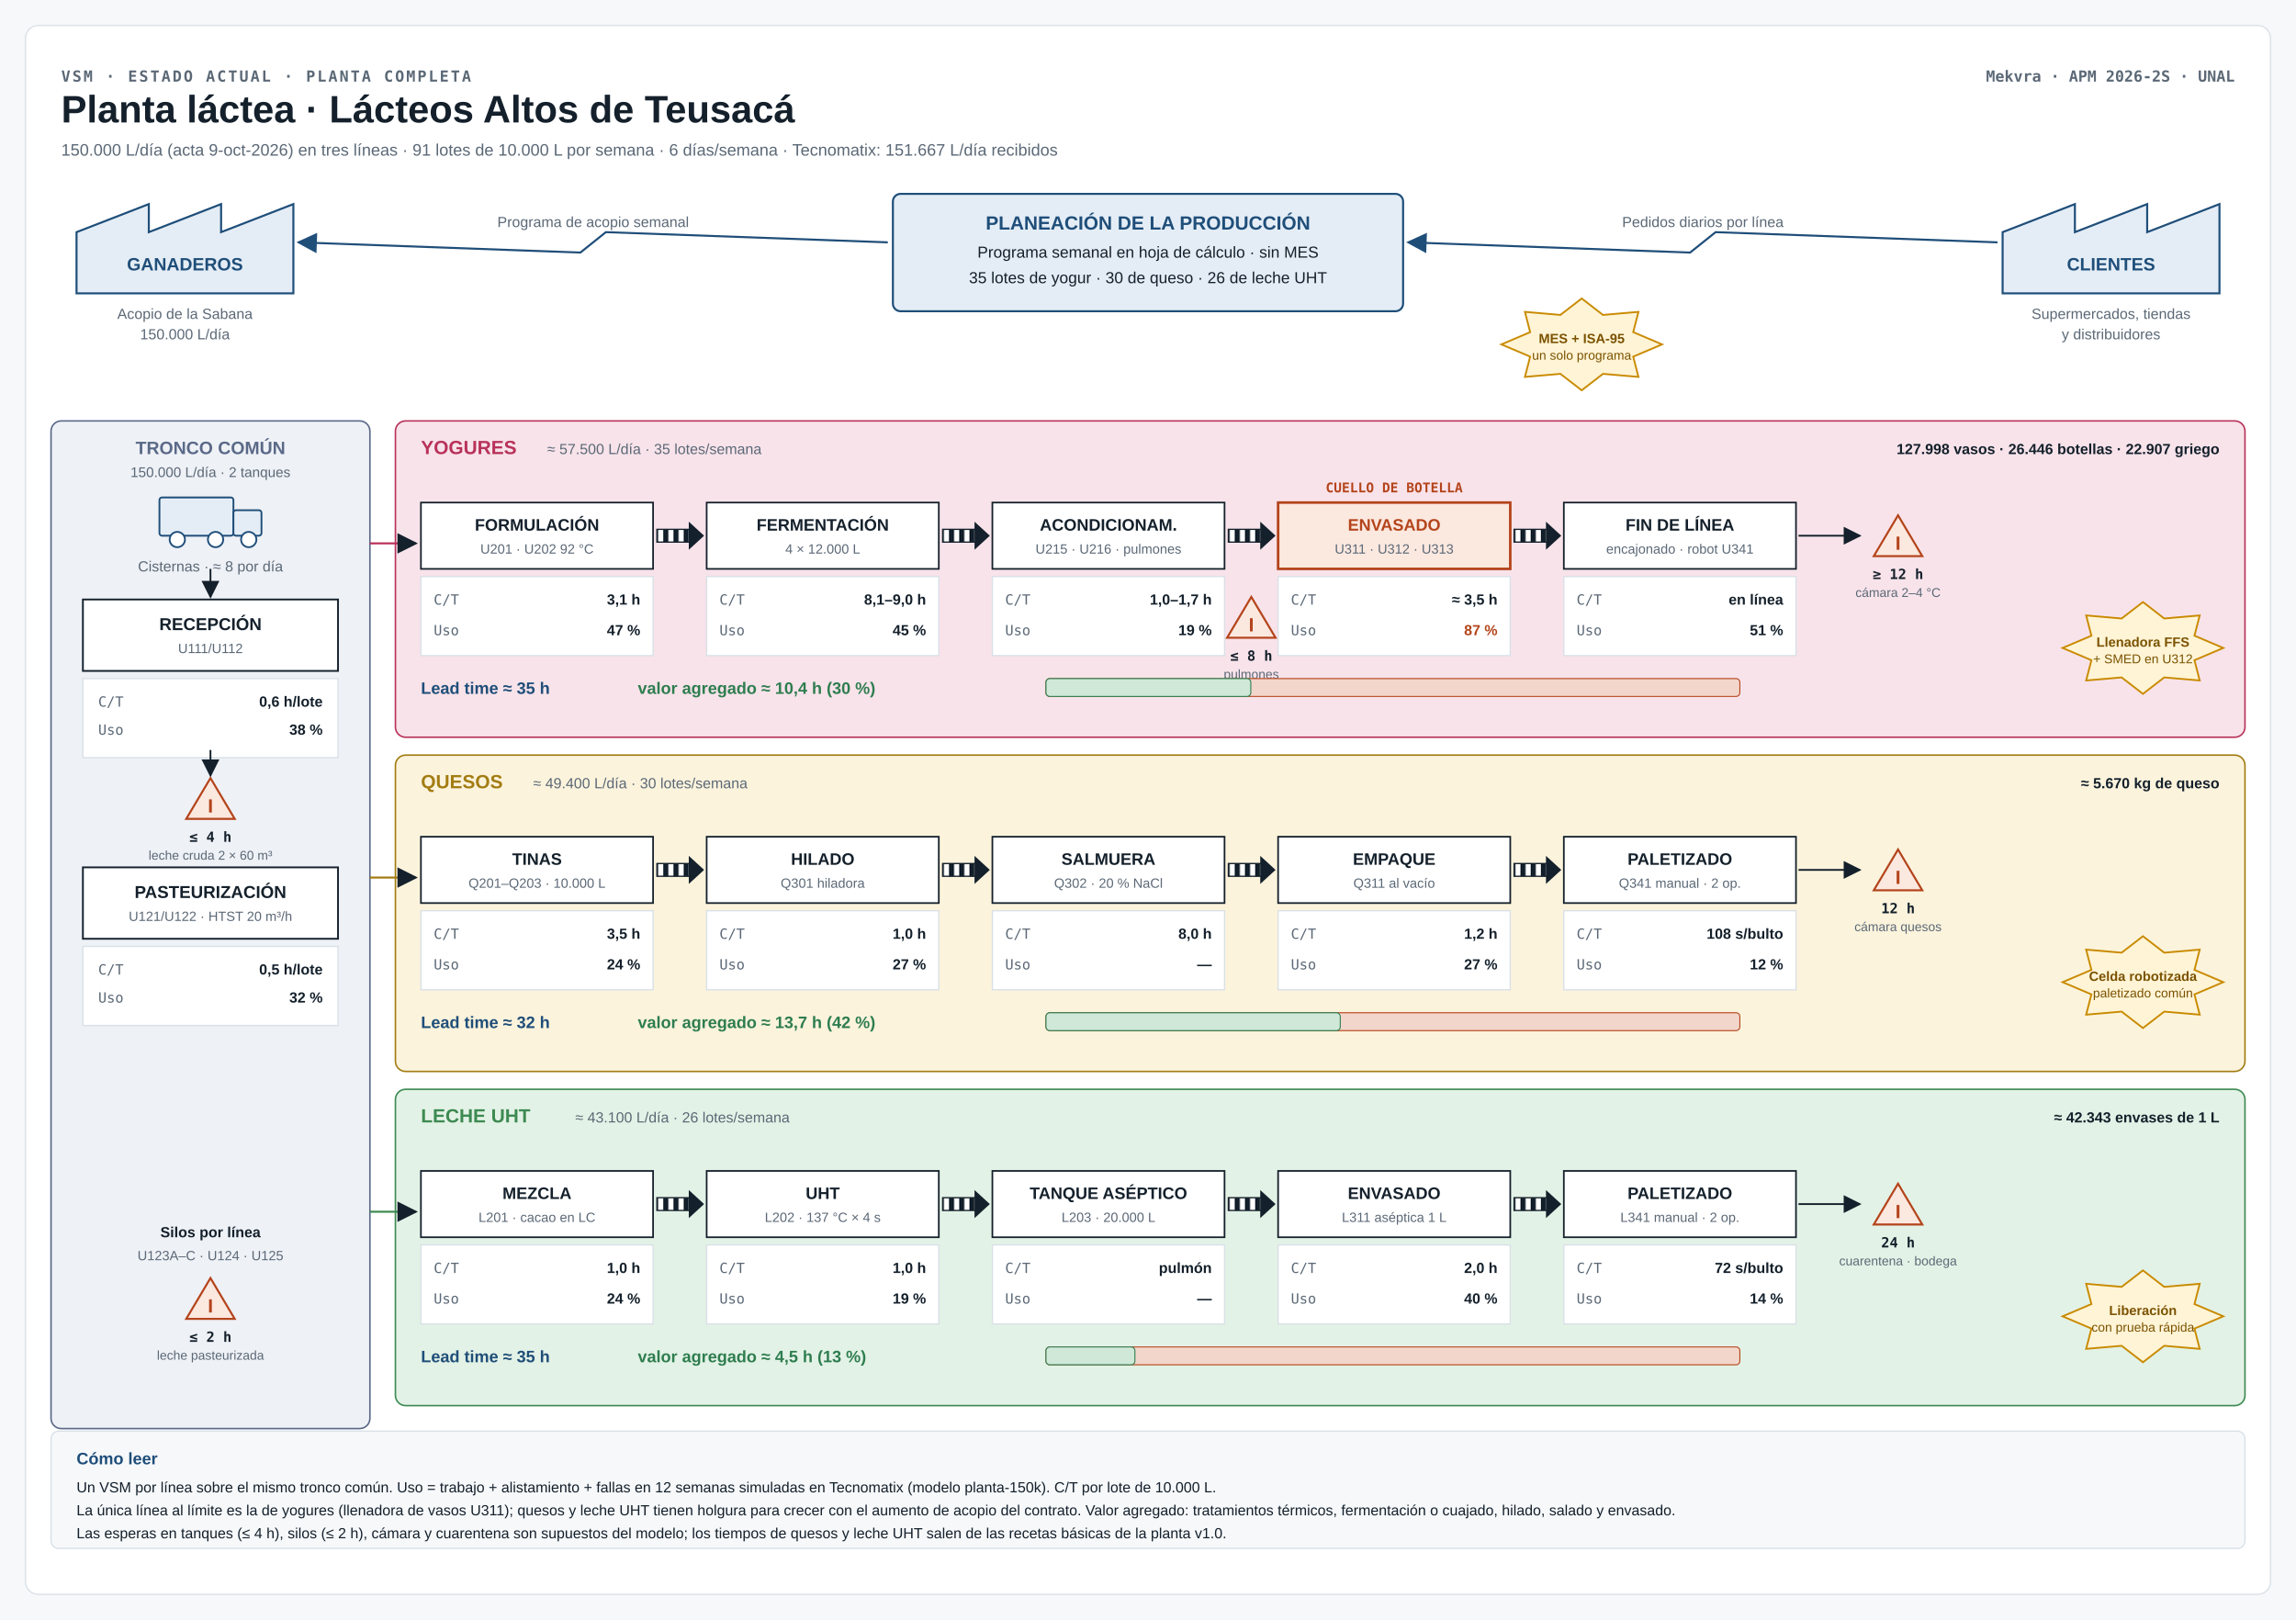
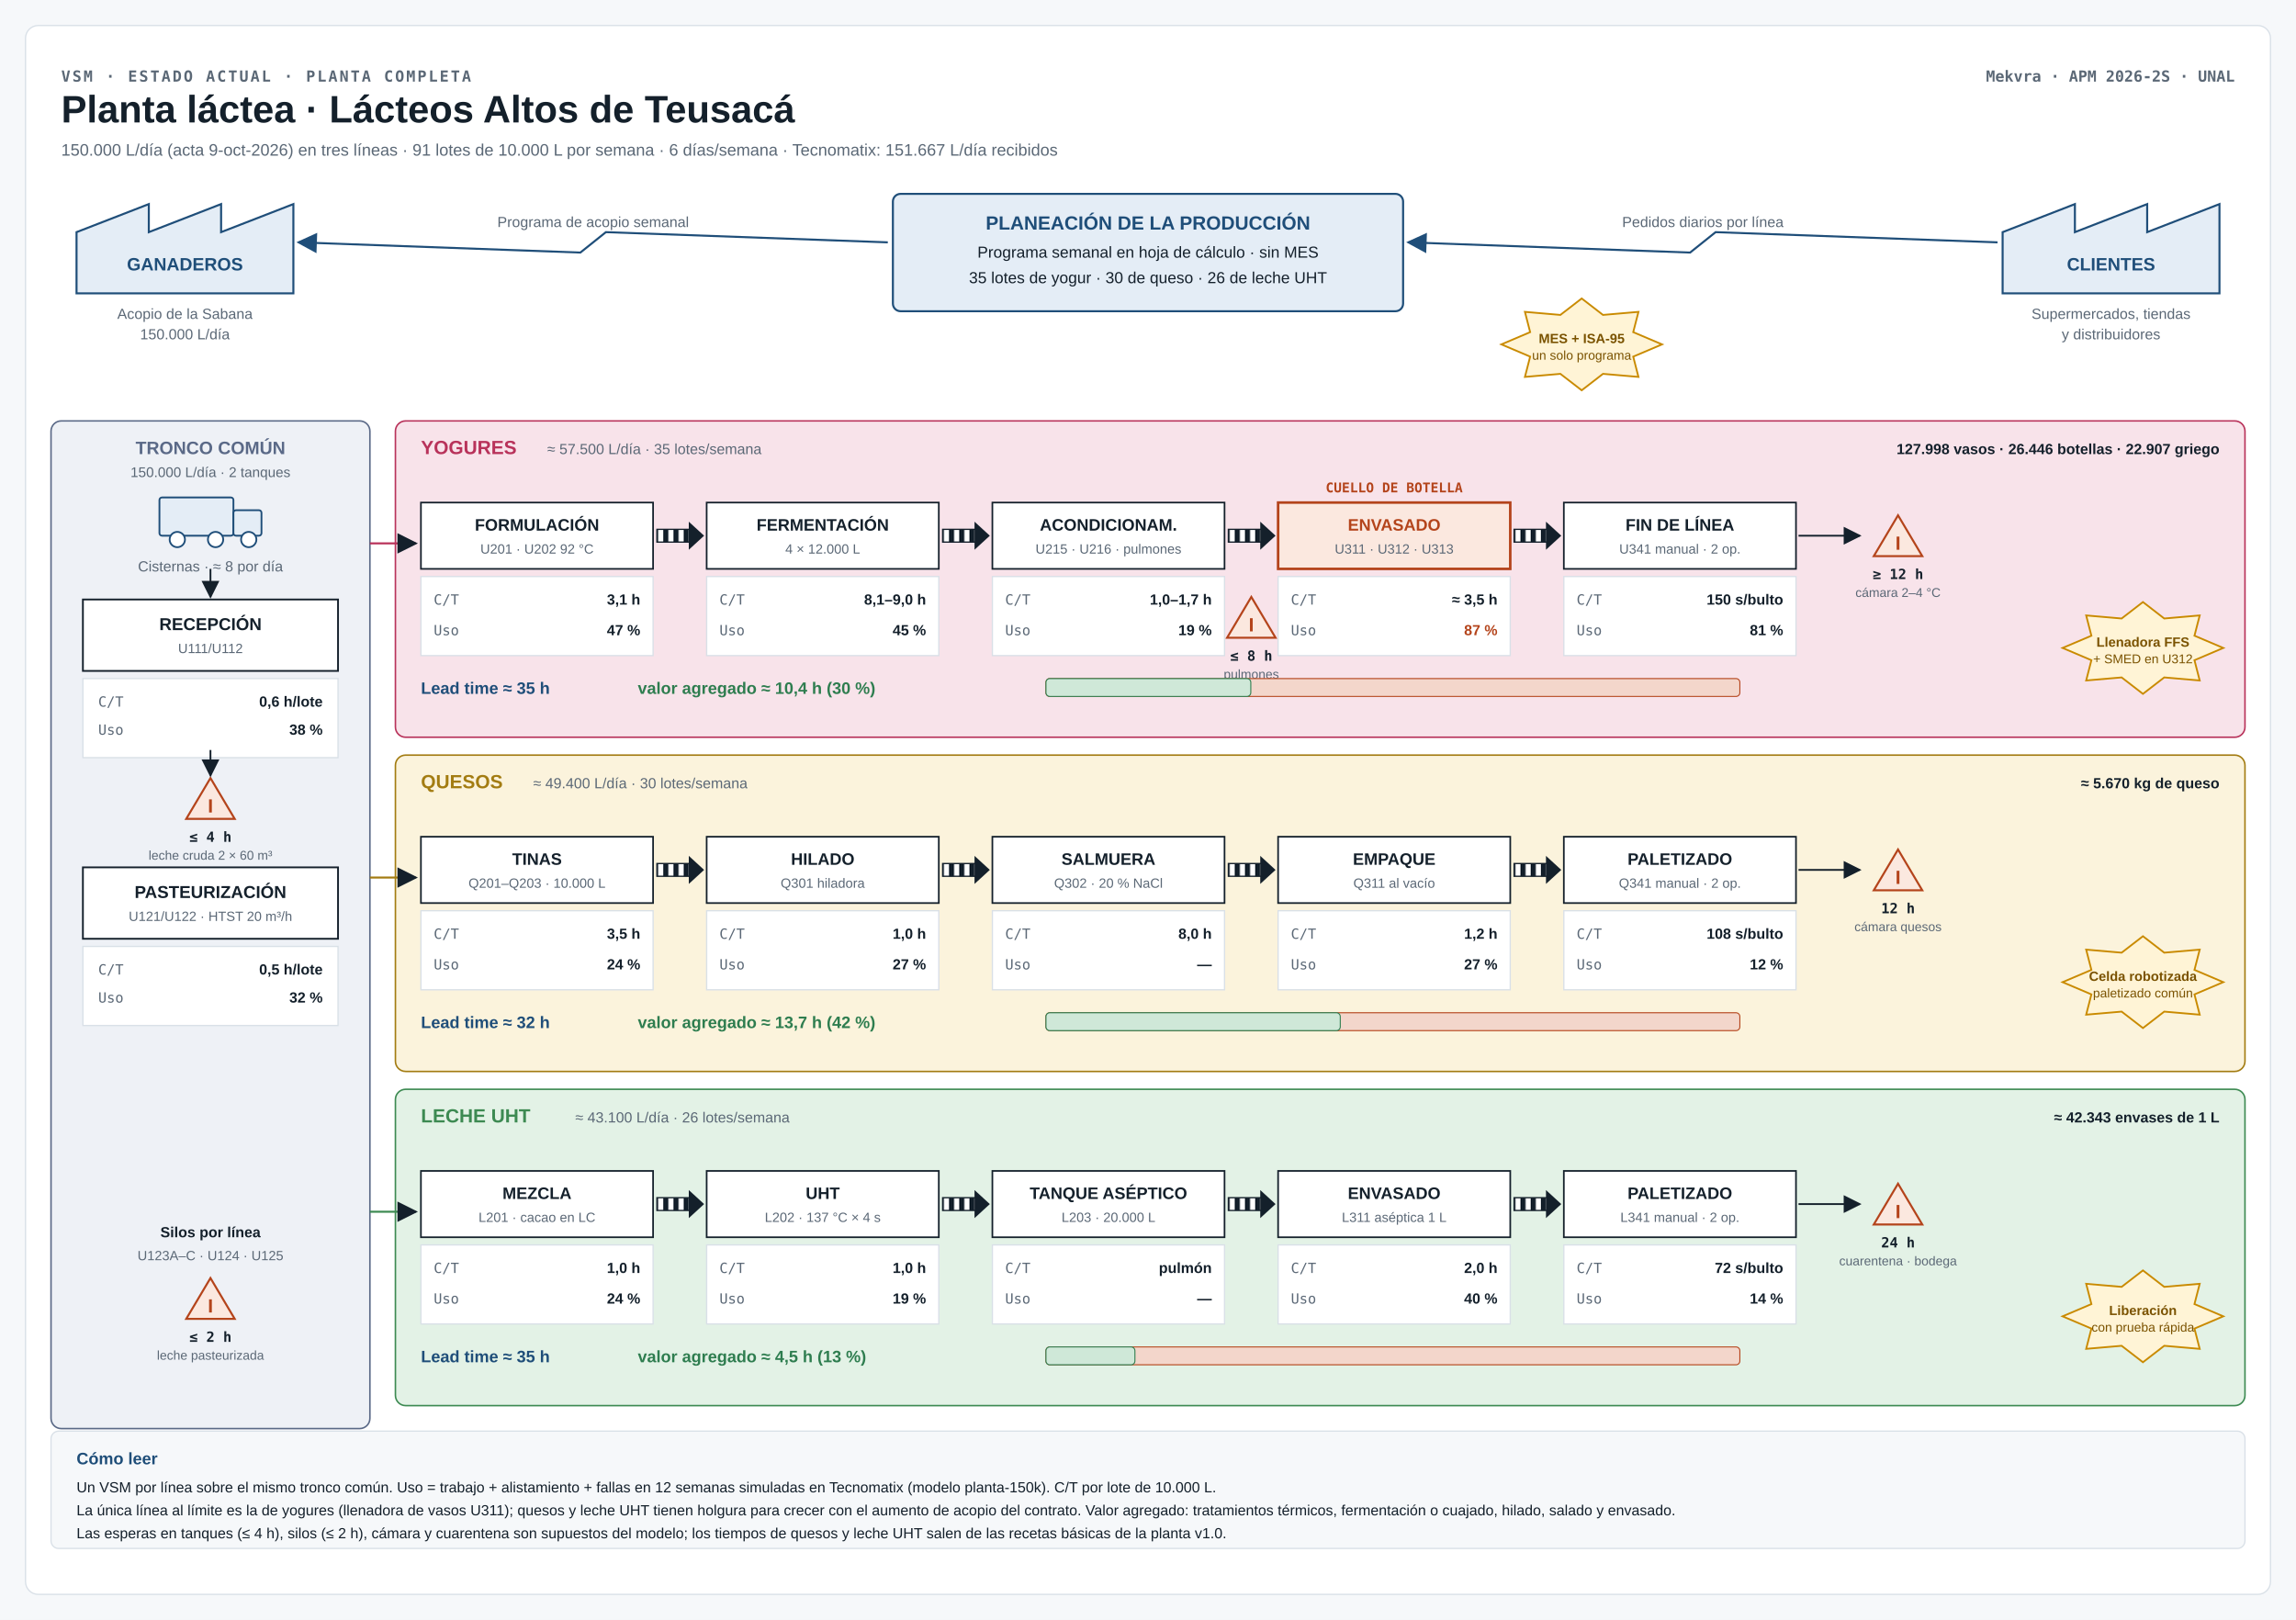
<svg xmlns="http://www.w3.org/2000/svg" viewBox="0 0 1800 1270" width="1800" height="1270">
  <defs>
    <pattern id="rayas" width="8" height="10" patternUnits="userSpaceOnUse">
      <rect width="8" height="10" fill="#ffffff" />
      <rect width="4" height="10" fill="#14202b" />
    </pattern>
    <marker id="punta" markerWidth="10" markerHeight="10" refX="9" refY="5" orient="auto">
      <path d="M0,0 L10,5 L0,10 z" fill="#14202b" />
    </marker>
    <marker id="punta_a" markerWidth="10" markerHeight="10" refX="9" refY="5" orient="auto">
      <path d="M0,0 L10,5 L0,10 z" fill="#1f4e79" />
    </marker>
  </defs>
  <rect width="1800" height="1270" fill="#f6f8fa" />
  <rect x="20" y="20" width="1760" height="1230" rx="10" fill="#ffffff" stroke="#d9e0e7" stroke-width="1" />
  <text x="48" y="64" font-family="'IBM Plex Mono', Consolas, monospace" font-size="12" font-weight="600" fill="#5b6876" text-anchor="start" letter-spacing="1.5">VSM · ESTADO ACTUAL · PLANTA COMPLETA</text>
  <text x="48" y="96" font-family="Archivo, 'Arial Narrow', Arial, sans-serif" font-size="30" font-weight="800" fill="#14202b" text-anchor="start">Planta láctea · Lácteos Altos de Teusacá</text>
  <text x="48" y="122" font-family="'IBM Plex Sans', 'Segoe UI', Arial, sans-serif" font-size="13" font-weight="400" fill="#5b6876" text-anchor="start">150.000 L/día (acta 9-oct-2026) en tres líneas · 91 lotes de 10.000 L por semana · 6 días/semana · Tecnomatix: 151.667 L/día recibidos</text>
  <text x="1752" y="64" font-family="'IBM Plex Mono', Consolas, monospace" font-size="12" font-weight="600" fill="#5b6876" text-anchor="end">Mekvra · APM 2026-2S · UNAL</text>
  <polygon points="60,230 60,182 116.667,160 116.667,182 173.333,160 173.333,182 230,160 230,230" fill="#e4edf6" stroke="#1f4e79" stroke-width="1.6" />
  <text x="145.0" y="212" font-family="Archivo, 'Arial Narrow', Arial, sans-serif" font-size="14" font-weight="700" fill="#1f4e79" text-anchor="middle">GANADEROS</text>
  <text x="145.0" y="250" font-family="'IBM Plex Sans', 'Segoe UI', Arial, sans-serif" font-size="11.5" font-weight="400" fill="#5b6876" text-anchor="middle">Acopio de la Sabana</text>
  <text x="145.0" y="266" font-family="'IBM Plex Sans', 'Segoe UI', Arial, sans-serif" font-size="11.5" font-weight="400" fill="#5b6876" text-anchor="middle">150.000 L/día</text>
  <polygon points="1570,230 1570,182 1626.667,160 1626.667,182 1683.333,160 1683.333,182 1740,160 1740,230" fill="#e4edf6" stroke="#1f4e79" stroke-width="1.6" />
  <text x="1655.0" y="212" font-family="Archivo, 'Arial Narrow', Arial, sans-serif" font-size="14" font-weight="700" fill="#1f4e79" text-anchor="middle">CLIENTES</text>
  <text x="1655.0" y="250" font-family="'IBM Plex Sans', 'Segoe UI', Arial, sans-serif" font-size="11.5" font-weight="400" fill="#5b6876" text-anchor="middle">Supermercados, tiendas</text>
  <text x="1655.0" y="266" font-family="'IBM Plex Sans', 'Segoe UI', Arial, sans-serif" font-size="11.5" font-weight="400" fill="#5b6876" text-anchor="middle">y distribuidores</text>
  <rect x="700" y="152" width="400" height="92" rx="6" fill="#e4edf6" stroke="#1f4e79" stroke-width="1.6" />
  <text x="900" y="180" font-family="Archivo, 'Arial Narrow', Arial, sans-serif" font-size="15" font-weight="800" fill="#1f4e79" text-anchor="middle">PLANEACIÓN DE LA PRODUCCIÓN</text>
  <text x="900" y="202" font-family="'IBM Plex Sans', 'Segoe UI', Arial, sans-serif" font-size="12.5" font-weight="400" fill="#14202b" text-anchor="middle">Programa semanal en hoja de cálculo · sin MES</text>
  <text x="900" y="222" font-family="'IBM Plex Sans', 'Segoe UI', Arial, sans-serif" font-size="12.5" font-weight="400" fill="#14202b" text-anchor="middle">35 lotes de yogur · 30 de queso · 26 de leche UHT</text>
  <polyline points="1566,190 1345.0,182.0 1325.0,198.0 1104,190" fill="none" stroke="#1f4e79" stroke-width="1.6" marker-end="url(#punta_a)" />
  <text x="1335" y="178" font-family="'IBM Plex Sans', 'Segoe UI', Arial, sans-serif" font-size="11.5" font-weight="400" fill="#5b6876" text-anchor="middle">Pedidos diarios por línea</text>
  <polyline points="696,190 475.0,182.0 455.0,198.0 234,190" fill="none" stroke="#1f4e79" stroke-width="1.6" marker-end="url(#punta_a)" />
  <text x="465" y="178" font-family="'IBM Plex Sans', 'Segoe UI', Arial, sans-serif" font-size="11.5" font-weight="400" fill="#5b6876" text-anchor="middle">Programa de acopio semanal</text>
  <polygon points="1240.0,234.0 1256.7,246.9 1284.5,244.5 1280.4,260.4 1303.0,270.0 1280.4,279.6 1284.5,295.5 1256.7,293.1 1240.0,306.0 1223.3,293.1 1195.5,295.5 1199.6,279.6 1177.0,270.0 1199.6,260.4 1195.5,244.5 1223.3,246.9" fill="#fff4d6" stroke="#c98a00" stroke-width="1.4" />
  <text x="1240" y="269" font-family="'IBM Plex Sans', 'Segoe UI', Arial, sans-serif" font-size="10.5" font-weight="700" fill="#7a5200" text-anchor="middle">MES + ISA-95</text>
  <text x="1240" y="282" font-family="'IBM Plex Sans', 'Segoe UI', Arial, sans-serif" font-size="10" font-weight="400" fill="#7a5200" text-anchor="middle">un solo programa</text>
  <rect x="40" y="330" width="250" height="790" rx="8" fill="#eef1f6" stroke="#5a6987" stroke-width="1.2" />
  <text x="165" y="356" font-family="Archivo, 'Arial Narrow', Arial, sans-serif" font-size="14" font-weight="800" fill="#5a6987" text-anchor="middle">TRONCO COMÚN</text>
  <text x="165" y="374" font-family="'IBM Plex Sans', 'Segoe UI', Arial, sans-serif" font-size="11" font-weight="400" fill="#5b6876" text-anchor="middle">150.000 L/día · 2 tanques</text>
  <rect x="125" y="390" width="58" height="30" rx="2" fill="#e4edf6" stroke="#1f4e79" stroke-width="1.4" />
  <rect x="183" y="400" width="22" height="20" rx="2" fill="#e4edf6" stroke="#1f4e79" stroke-width="1.4" />
  <circle cx="139" cy="423" r="6" fill="#ffffff" stroke="#1f4e79" stroke-width="1.4" />
  <circle cx="169" cy="423" r="6" fill="#ffffff" stroke="#1f4e79" stroke-width="1.4" />
  <circle cx="195" cy="423" r="6" fill="#ffffff" stroke="#1f4e79" stroke-width="1.4" />
  <text x="165" y="448" font-family="'IBM Plex Sans', 'Segoe UI', Arial, sans-serif" font-size="11.5" font-weight="400" fill="#5b6876" text-anchor="middle">Cisternas · ≈ 8 por día</text>
  <rect x="65" y="470" width="200" height="56" rx="0" fill="#ffffff" stroke="#14202b" stroke-width="1.4" />
  <text x="165" y="494" font-family="Archivo, 'Arial Narrow', Arial, sans-serif" font-size="13.5" font-weight="800" fill="#14202b" text-anchor="middle">RECEPCIÓN</text>
  <text x="165" y="512" font-family="'IBM Plex Sans', 'Segoe UI', Arial, sans-serif" font-size="10.5" font-weight="400" fill="#5b6876" text-anchor="middle">U111/U112</text>
  <rect x="65" y="532" width="200" height="62" rx="0" fill="#ffffff" stroke="#d9e0e7" stroke-width="1" />
  <text x="77" y="554" font-family="'IBM Plex Mono', Consolas, monospace" font-size="11" font-weight="500" fill="#5b6876" text-anchor="start">C/T</text>
  <text x="253" y="554" font-family="'IBM Plex Sans', 'Segoe UI', Arial, sans-serif" font-size="11.5" font-weight="600" fill="#14202b" text-anchor="end">0,6 h/lote</text>
  <text x="77" y="576" font-family="'IBM Plex Mono', Consolas, monospace" font-size="11" font-weight="500" fill="#5b6876" text-anchor="start">Uso</text>
  <text x="253" y="576" font-family="'IBM Plex Sans', 'Segoe UI', Arial, sans-serif" font-size="11.5" font-weight="600" fill="#14202b" text-anchor="end">38 %</text>
  <polygon points="165,610 146,642 184,642" fill="#fbe8df" stroke="#b4441b" stroke-width="1.6" />
  <text x="165" y="637" font-family="Archivo, 'Arial Narrow', Arial, sans-serif" font-size="15" font-weight="800" fill="#b4441b" text-anchor="middle">I</text>
  <text x="165" y="660" font-family="'IBM Plex Mono', Consolas, monospace" font-size="11" font-weight="600" fill="#14202b" text-anchor="middle">≤ 4 h</text>
  <text x="165" y="674" font-family="'IBM Plex Sans', 'Segoe UI', Arial, sans-serif" font-size="10" font-weight="400" fill="#5b6876" text-anchor="middle">leche cruda 2 × 60 m³</text>
  <line x1="165" y1="588" x2="165" y2="608" stroke="#14202b" stroke-width="1.4" marker-end="url(#punta)" />
  <rect x="65" y="680" width="200" height="56" rx="0" fill="#ffffff" stroke="#14202b" stroke-width="1.4" />
  <text x="165" y="704" font-family="Archivo, 'Arial Narrow', Arial, sans-serif" font-size="13.5" font-weight="800" fill="#14202b" text-anchor="middle">PASTEURIZACIÓN</text>
  <text x="165" y="722" font-family="'IBM Plex Sans', 'Segoe UI', Arial, sans-serif" font-size="10.5" font-weight="400" fill="#5b6876" text-anchor="middle">U121/U122 · HTST 20 m³/h</text>
  <rect x="65" y="742" width="200" height="62" rx="0" fill="#ffffff" stroke="#d9e0e7" stroke-width="1" />
  <text x="77" y="764" font-family="'IBM Plex Mono', Consolas, monospace" font-size="11" font-weight="500" fill="#5b6876" text-anchor="start">C/T</text>
  <text x="253" y="764" font-family="'IBM Plex Sans', 'Segoe UI', Arial, sans-serif" font-size="11.5" font-weight="600" fill="#14202b" text-anchor="end">0,5 h/lote</text>
  <text x="77" y="786" font-family="'IBM Plex Mono', Consolas, monospace" font-size="11" font-weight="500" fill="#5b6876" text-anchor="start">Uso</text>
  <text x="253" y="786" font-family="'IBM Plex Sans', 'Segoe UI', Arial, sans-serif" font-size="11.5" font-weight="600" fill="#14202b" text-anchor="end">32 %</text>
  <line x1="165" y1="446" x2="165" y2="468" stroke="#14202b" stroke-width="1.4" marker-end="url(#punta)" />
  <text x="165" y="970" font-family="'IBM Plex Sans', 'Segoe UI', Arial, sans-serif" font-size="11.5" font-weight="700" fill="#14202b" text-anchor="middle">Silos por línea</text>
  <text x="165" y="988" font-family="'IBM Plex Sans', 'Segoe UI', Arial, sans-serif" font-size="10.5" font-weight="400" fill="#5b6876" text-anchor="middle">U123A–C · U124 · U125</text>
  <polygon points="165,1002 146,1034 184,1034" fill="#fbe8df" stroke="#b4441b" stroke-width="1.6" />
  <text x="165" y="1029" font-family="Archivo, 'Arial Narrow', Arial, sans-serif" font-size="15" font-weight="800" fill="#b4441b" text-anchor="middle">I</text>
  <text x="165" y="1052" font-family="'IBM Plex Mono', Consolas, monospace" font-size="11" font-weight="600" fill="#14202b" text-anchor="middle">≤ 2 h</text>
  <text x="165" y="1066" font-family="'IBM Plex Sans', 'Segoe UI', Arial, sans-serif" font-size="10" font-weight="400" fill="#5b6876" text-anchor="middle">leche pasteurizada</text>
  <rect x="310" y="330" width="1450" height="248" rx="8" fill="#f8e3ea" stroke="#b8325a" stroke-width="1.2" />
  <text x="330" y="356" font-family="Archivo, 'Arial Narrow', Arial, sans-serif" font-size="15" font-weight="800" fill="#b8325a" text-anchor="start">YOGURES</text>
  <text x="429" y="356" font-family="'IBM Plex Sans', 'Segoe UI', Arial, sans-serif" font-size="11.5" font-weight="400" fill="#5b6876" text-anchor="start">≈ 57.500 L/día · 35 lotes/semana</text>
  <text x="1740" y="356" font-family="'IBM Plex Sans', 'Segoe UI', Arial, sans-serif" font-size="11.5" font-weight="600" fill="#14202b" text-anchor="end">127.998 vasos · 26.446 botellas · 22.907 griego</text>
  <line x1="290" y1="426" x2="326" y2="426" stroke="#b8325a" stroke-width="1.6" marker-end="url(#punta)" />
  <rect x="330" y="394" width="182" height="52" rx="0" fill="#ffffff" stroke="#14202b" stroke-width="1.3" />
  <text x="421.0" y="416" font-family="Archivo, 'Arial Narrow', Arial, sans-serif" font-size="13" font-weight="800" fill="#14202b" text-anchor="middle">FORMULACIÓN</text>
  <text x="421.0" y="434" font-family="'IBM Plex Sans', 'Segoe UI', Arial, sans-serif" font-size="10.5" font-weight="400" fill="#5b6876" text-anchor="middle">U201 · U202 92 °C</text>
  <rect x="330" y="452" width="182" height="62" rx="0" fill="#ffffff" stroke="#d9e0e7" stroke-width="1" />
  <text x="340" y="474" font-family="'IBM Plex Mono', Consolas, monospace" font-size="11" font-weight="500" fill="#5b6876" text-anchor="start">C/T</text>
  <text x="502" y="474" font-family="'IBM Plex Sans', 'Segoe UI', Arial, sans-serif" font-size="11.5" font-weight="600" fill="#14202b" text-anchor="end">3,1 h</text>
  <text x="340" y="498" font-family="'IBM Plex Mono', Consolas, monospace" font-size="11" font-weight="500" fill="#5b6876" text-anchor="start">Uso</text>
  <text x="502" y="498" font-family="'IBM Plex Sans', 'Segoe UI', Arial, sans-serif" font-size="11.5" font-weight="600" fill="#14202b" text-anchor="end">47 %</text>
  <rect x="515" y="415" width="27" height="10" fill="url(#rayas)" stroke="#14202b" stroke-width="1" />
  <polygon points="540,409 552,420 540,431" fill="#14202b" />
  <rect x="554" y="394" width="182" height="52" rx="0" fill="#ffffff" stroke="#14202b" stroke-width="1.3" />
  <text x="645.0" y="416" font-family="Archivo, 'Arial Narrow', Arial, sans-serif" font-size="13" font-weight="800" fill="#14202b" text-anchor="middle">FERMENTACIÓN</text>
  <text x="645.0" y="434" font-family="'IBM Plex Sans', 'Segoe UI', Arial, sans-serif" font-size="10.5" font-weight="400" fill="#5b6876" text-anchor="middle">4 × 12.000 L</text>
  <rect x="554" y="452" width="182" height="62" rx="0" fill="#ffffff" stroke="#d9e0e7" stroke-width="1" />
  <text x="564" y="474" font-family="'IBM Plex Mono', Consolas, monospace" font-size="11" font-weight="500" fill="#5b6876" text-anchor="start">C/T</text>
  <text x="726" y="474" font-family="'IBM Plex Sans', 'Segoe UI', Arial, sans-serif" font-size="11.5" font-weight="600" fill="#14202b" text-anchor="end">8,1–9,0 h</text>
  <text x="564" y="498" font-family="'IBM Plex Mono', Consolas, monospace" font-size="11" font-weight="500" fill="#5b6876" text-anchor="start">Uso</text>
  <text x="726" y="498" font-family="'IBM Plex Sans', 'Segoe UI', Arial, sans-serif" font-size="11.5" font-weight="600" fill="#14202b" text-anchor="end">45 %</text>
  <rect x="739" y="415" width="27" height="10" fill="url(#rayas)" stroke="#14202b" stroke-width="1" />
  <polygon points="764,409 776,420 764,431" fill="#14202b" />
  <rect x="778" y="394" width="182" height="52" rx="0" fill="#ffffff" stroke="#14202b" stroke-width="1.3" />
  <text x="869.0" y="416" font-family="Archivo, 'Arial Narrow', Arial, sans-serif" font-size="13" font-weight="800" fill="#14202b" text-anchor="middle">ACONDICIONAM.</text>
  <text x="869.0" y="434" font-family="'IBM Plex Sans', 'Segoe UI', Arial, sans-serif" font-size="10.5" font-weight="400" fill="#5b6876" text-anchor="middle">U215 · U216 · pulmones</text>
  <rect x="778" y="452" width="182" height="62" rx="0" fill="#ffffff" stroke="#d9e0e7" stroke-width="1" />
  <text x="788" y="474" font-family="'IBM Plex Mono', Consolas, monospace" font-size="11" font-weight="500" fill="#5b6876" text-anchor="start">C/T</text>
  <text x="950" y="474" font-family="'IBM Plex Sans', 'Segoe UI', Arial, sans-serif" font-size="11.5" font-weight="600" fill="#14202b" text-anchor="end">1,0–1,7 h</text>
  <text x="788" y="498" font-family="'IBM Plex Mono', Consolas, monospace" font-size="11" font-weight="500" fill="#5b6876" text-anchor="start">Uso</text>
  <text x="950" y="498" font-family="'IBM Plex Sans', 'Segoe UI', Arial, sans-serif" font-size="11.5" font-weight="600" fill="#14202b" text-anchor="end">19 %</text>
  <polygon points="981.0,468 962.0,500 1000.0,500" fill="#fbe8df" stroke="#b4441b" stroke-width="1.6" />
  <text x="981.0" y="495" font-family="Archivo, 'Arial Narrow', Arial, sans-serif" font-size="15" font-weight="800" fill="#b4441b" text-anchor="middle">I</text>
  <text x="981.0" y="518" font-family="'IBM Plex Mono', Consolas, monospace" font-size="11" font-weight="600" fill="#14202b" text-anchor="middle">≤ 8 h</text>
  <text x="981.0" y="532" font-family="'IBM Plex Sans', 'Segoe UI', Arial, sans-serif" font-size="10" font-weight="400" fill="#5b6876" text-anchor="middle">pulmones</text>
  <rect x="963" y="415" width="27" height="10" fill="url(#rayas)" stroke="#14202b" stroke-width="1" />
  <polygon points="988,409 1000,420 988,431" fill="#14202b" />
  <rect x="1002" y="394" width="182" height="52" rx="0" fill="#fbe8df" stroke="#b4441b" stroke-width="2" />
  <text x="1093.0" y="416" font-family="Archivo, 'Arial Narrow', Arial, sans-serif" font-size="13" font-weight="800" fill="#b4441b" text-anchor="middle">ENVASADO</text>
  <text x="1093.0" y="434" font-family="'IBM Plex Sans', 'Segoe UI', Arial, sans-serif" font-size="10.5" font-weight="400" fill="#5b6876" text-anchor="middle">U311 · U312 · U313</text>
  <rect x="1002" y="452" width="182" height="62" rx="0" fill="#ffffff" stroke="#d9e0e7" stroke-width="1" />
  <text x="1012" y="474" font-family="'IBM Plex Mono', Consolas, monospace" font-size="11" font-weight="500" fill="#5b6876" text-anchor="start">C/T</text>
  <text x="1174" y="474" font-family="'IBM Plex Sans', 'Segoe UI', Arial, sans-serif" font-size="11.5" font-weight="600" fill="#14202b" text-anchor="end">≈ 3,5 h</text>
  <text x="1012" y="498" font-family="'IBM Plex Mono', Consolas, monospace" font-size="11" font-weight="500" fill="#5b6876" text-anchor="start">Uso</text>
  <text x="1174" y="498" font-family="'IBM Plex Sans', 'Segoe UI', Arial, sans-serif" font-size="11.5" font-weight="600" fill="#b4441b" text-anchor="end">87 %</text>
  <text x="1093.0" y="386" font-family="'IBM Plex Mono', Consolas, monospace" font-size="10.5" font-weight="700" fill="#b4441b" text-anchor="middle">CUELLO DE BOTELLA</text>
  <rect x="1187" y="415" width="27" height="10" fill="url(#rayas)" stroke="#14202b" stroke-width="1" />
  <polygon points="1212,409 1224,420 1212,431" fill="#14202b" />
  <rect x="1226" y="394" width="182" height="52" rx="0" fill="#ffffff" stroke="#14202b" stroke-width="1.3" />
  <text x="1317.0" y="416" font-family="Archivo, 'Arial Narrow', Arial, sans-serif" font-size="13" font-weight="800" fill="#14202b" text-anchor="middle">FIN DE LÍNEA</text>
-   <text x="1317.0" y="434" font-family="'IBM Plex Sans', 'Segoe UI', Arial, sans-serif" font-size="10.5" font-weight="400" fill="#5b6876" text-anchor="middle">encajonado · robot U341</text>
+   <text x="1317.0" y="434" font-family="'IBM Plex Sans', 'Segoe UI', Arial, sans-serif" font-size="10.5" font-weight="400" fill="#5b6876" text-anchor="middle">U341 manual · 2 op.</text>
  <rect x="1226" y="452" width="182" height="62" rx="0" fill="#ffffff" stroke="#d9e0e7" stroke-width="1" />
  <text x="1236" y="474" font-family="'IBM Plex Mono', Consolas, monospace" font-size="11" font-weight="500" fill="#5b6876" text-anchor="start">C/T</text>
-   <text x="1398" y="474" font-family="'IBM Plex Sans', 'Segoe UI', Arial, sans-serif" font-size="11.5" font-weight="600" fill="#14202b" text-anchor="end">en línea</text>
+   <text x="1398" y="474" font-family="'IBM Plex Sans', 'Segoe UI', Arial, sans-serif" font-size="11.5" font-weight="600" fill="#14202b" text-anchor="end">150 s/bulto</text>
  <text x="1236" y="498" font-family="'IBM Plex Mono', Consolas, monospace" font-size="11" font-weight="500" fill="#5b6876" text-anchor="start">Uso</text>
-   <text x="1398" y="498" font-family="'IBM Plex Sans', 'Segoe UI', Arial, sans-serif" font-size="11.5" font-weight="600" fill="#14202b" text-anchor="end">51 %</text>
+   <text x="1398" y="498" font-family="'IBM Plex Sans', 'Segoe UI', Arial, sans-serif" font-size="11.5" font-weight="600" fill="#14202b" text-anchor="end">81 %</text>
  <line x1="1410" y1="420" x2="1458" y2="420" stroke="#14202b" stroke-width="1.4" marker-end="url(#punta)" />
  <polygon points="1488,404 1469,436 1507,436" fill="#fbe8df" stroke="#b4441b" stroke-width="1.6" />
  <text x="1488" y="431" font-family="Archivo, 'Arial Narrow', Arial, sans-serif" font-size="15" font-weight="800" fill="#b4441b" text-anchor="middle">I</text>
  <text x="1488" y="454" font-family="'IBM Plex Mono', Consolas, monospace" font-size="11" font-weight="600" fill="#14202b" text-anchor="middle">≥ 12 h</text>
  <text x="1488" y="468" font-family="'IBM Plex Sans', 'Segoe UI', Arial, sans-serif" font-size="10" font-weight="400" fill="#5b6876" text-anchor="middle">cámara 2–4 °C</text>
  <text x="330" y="544" font-family="Archivo, 'Arial Narrow', Arial, sans-serif" font-size="13" font-weight="800" fill="#1f4e79" text-anchor="start">Lead time ≈ 35 h</text>
  <text x="500" y="544" font-family="Archivo, 'Arial Narrow', Arial, sans-serif" font-size="13" font-weight="700" fill="#2e7d4f" text-anchor="start">valor agregado ≈ 10,4 h (30 %)</text>
  <rect x="820" y="532" width="544.0" height="14" rx="3" fill="#f3d6cb" stroke="#b4441b" stroke-width="0.8" />
  <rect x="820" y="532" width="160.588" height="14" rx="3" fill="#cfe8d8" stroke="#2e7d4f" stroke-width="0.8" />
  <rect x="310" y="592" width="1450" height="248" rx="8" fill="#fbf3dc" stroke="#a37c12" stroke-width="1.2" />
  <text x="330" y="618" font-family="Archivo, 'Arial Narrow', Arial, sans-serif" font-size="15" font-weight="800" fill="#a37c12" text-anchor="start">QUESOS</text>
  <text x="418" y="618" font-family="'IBM Plex Sans', 'Segoe UI', Arial, sans-serif" font-size="11.5" font-weight="400" fill="#5b6876" text-anchor="start">≈ 49.400 L/día · 30 lotes/semana</text>
  <text x="1740" y="618" font-family="'IBM Plex Sans', 'Segoe UI', Arial, sans-serif" font-size="11.5" font-weight="600" fill="#14202b" text-anchor="end">≈ 5.670 kg de queso</text>
  <line x1="290" y1="688" x2="326" y2="688" stroke="#a37c12" stroke-width="1.6" marker-end="url(#punta)" />
  <rect x="330" y="656" width="182" height="52" rx="0" fill="#ffffff" stroke="#14202b" stroke-width="1.3" />
  <text x="421.0" y="678" font-family="Archivo, 'Arial Narrow', Arial, sans-serif" font-size="13" font-weight="800" fill="#14202b" text-anchor="middle">TINAS</text>
  <text x="421.0" y="696" font-family="'IBM Plex Sans', 'Segoe UI', Arial, sans-serif" font-size="10.5" font-weight="400" fill="#5b6876" text-anchor="middle">Q201–Q203 · 10.000 L</text>
  <rect x="330" y="714" width="182" height="62" rx="0" fill="#ffffff" stroke="#d9e0e7" stroke-width="1" />
  <text x="340" y="736" font-family="'IBM Plex Mono', Consolas, monospace" font-size="11" font-weight="500" fill="#5b6876" text-anchor="start">C/T</text>
  <text x="502" y="736" font-family="'IBM Plex Sans', 'Segoe UI', Arial, sans-serif" font-size="11.5" font-weight="600" fill="#14202b" text-anchor="end">3,5 h</text>
  <text x="340" y="760" font-family="'IBM Plex Mono', Consolas, monospace" font-size="11" font-weight="500" fill="#5b6876" text-anchor="start">Uso</text>
  <text x="502" y="760" font-family="'IBM Plex Sans', 'Segoe UI', Arial, sans-serif" font-size="11.5" font-weight="600" fill="#14202b" text-anchor="end">24 %</text>
  <rect x="515" y="677" width="27" height="10" fill="url(#rayas)" stroke="#14202b" stroke-width="1" />
  <polygon points="540,671 552,682 540,693" fill="#14202b" />
  <rect x="554" y="656" width="182" height="52" rx="0" fill="#ffffff" stroke="#14202b" stroke-width="1.3" />
  <text x="645.0" y="678" font-family="Archivo, 'Arial Narrow', Arial, sans-serif" font-size="13" font-weight="800" fill="#14202b" text-anchor="middle">HILADO</text>
  <text x="645.0" y="696" font-family="'IBM Plex Sans', 'Segoe UI', Arial, sans-serif" font-size="10.5" font-weight="400" fill="#5b6876" text-anchor="middle">Q301 hiladora</text>
  <rect x="554" y="714" width="182" height="62" rx="0" fill="#ffffff" stroke="#d9e0e7" stroke-width="1" />
  <text x="564" y="736" font-family="'IBM Plex Mono', Consolas, monospace" font-size="11" font-weight="500" fill="#5b6876" text-anchor="start">C/T</text>
  <text x="726" y="736" font-family="'IBM Plex Sans', 'Segoe UI', Arial, sans-serif" font-size="11.5" font-weight="600" fill="#14202b" text-anchor="end">1,0 h</text>
  <text x="564" y="760" font-family="'IBM Plex Mono', Consolas, monospace" font-size="11" font-weight="500" fill="#5b6876" text-anchor="start">Uso</text>
  <text x="726" y="760" font-family="'IBM Plex Sans', 'Segoe UI', Arial, sans-serif" font-size="11.5" font-weight="600" fill="#14202b" text-anchor="end">27 %</text>
  <rect x="739" y="677" width="27" height="10" fill="url(#rayas)" stroke="#14202b" stroke-width="1" />
  <polygon points="764,671 776,682 764,693" fill="#14202b" />
  <rect x="778" y="656" width="182" height="52" rx="0" fill="#ffffff" stroke="#14202b" stroke-width="1.3" />
  <text x="869.0" y="678" font-family="Archivo, 'Arial Narrow', Arial, sans-serif" font-size="13" font-weight="800" fill="#14202b" text-anchor="middle">SALMUERA</text>
  <text x="869.0" y="696" font-family="'IBM Plex Sans', 'Segoe UI', Arial, sans-serif" font-size="10.5" font-weight="400" fill="#5b6876" text-anchor="middle">Q302 · 20 % NaCl</text>
  <rect x="778" y="714" width="182" height="62" rx="0" fill="#ffffff" stroke="#d9e0e7" stroke-width="1" />
  <text x="788" y="736" font-family="'IBM Plex Mono', Consolas, monospace" font-size="11" font-weight="500" fill="#5b6876" text-anchor="start">C/T</text>
  <text x="950" y="736" font-family="'IBM Plex Sans', 'Segoe UI', Arial, sans-serif" font-size="11.5" font-weight="600" fill="#14202b" text-anchor="end">8,0 h</text>
  <text x="788" y="760" font-family="'IBM Plex Mono', Consolas, monospace" font-size="11" font-weight="500" fill="#5b6876" text-anchor="start">Uso</text>
  <text x="950" y="760" font-family="'IBM Plex Sans', 'Segoe UI', Arial, sans-serif" font-size="11.5" font-weight="600" fill="#14202b" text-anchor="end">—</text>
  <rect x="963" y="677" width="27" height="10" fill="url(#rayas)" stroke="#14202b" stroke-width="1" />
  <polygon points="988,671 1000,682 988,693" fill="#14202b" />
  <rect x="1002" y="656" width="182" height="52" rx="0" fill="#ffffff" stroke="#14202b" stroke-width="1.3" />
  <text x="1093.0" y="678" font-family="Archivo, 'Arial Narrow', Arial, sans-serif" font-size="13" font-weight="800" fill="#14202b" text-anchor="middle">EMPAQUE</text>
  <text x="1093.0" y="696" font-family="'IBM Plex Sans', 'Segoe UI', Arial, sans-serif" font-size="10.5" font-weight="400" fill="#5b6876" text-anchor="middle">Q311 al vacío</text>
  <rect x="1002" y="714" width="182" height="62" rx="0" fill="#ffffff" stroke="#d9e0e7" stroke-width="1" />
  <text x="1012" y="736" font-family="'IBM Plex Mono', Consolas, monospace" font-size="11" font-weight="500" fill="#5b6876" text-anchor="start">C/T</text>
  <text x="1174" y="736" font-family="'IBM Plex Sans', 'Segoe UI', Arial, sans-serif" font-size="11.5" font-weight="600" fill="#14202b" text-anchor="end">1,2 h</text>
  <text x="1012" y="760" font-family="'IBM Plex Mono', Consolas, monospace" font-size="11" font-weight="500" fill="#5b6876" text-anchor="start">Uso</text>
  <text x="1174" y="760" font-family="'IBM Plex Sans', 'Segoe UI', Arial, sans-serif" font-size="11.5" font-weight="600" fill="#14202b" text-anchor="end">27 %</text>
  <rect x="1187" y="677" width="27" height="10" fill="url(#rayas)" stroke="#14202b" stroke-width="1" />
  <polygon points="1212,671 1224,682 1212,693" fill="#14202b" />
  <rect x="1226" y="656" width="182" height="52" rx="0" fill="#ffffff" stroke="#14202b" stroke-width="1.3" />
  <text x="1317.0" y="678" font-family="Archivo, 'Arial Narrow', Arial, sans-serif" font-size="13" font-weight="800" fill="#14202b" text-anchor="middle">PALETIZADO</text>
  <text x="1317.0" y="696" font-family="'IBM Plex Sans', 'Segoe UI', Arial, sans-serif" font-size="10.5" font-weight="400" fill="#5b6876" text-anchor="middle">Q341 manual · 2 op.</text>
  <rect x="1226" y="714" width="182" height="62" rx="0" fill="#ffffff" stroke="#d9e0e7" stroke-width="1" />
  <text x="1236" y="736" font-family="'IBM Plex Mono', Consolas, monospace" font-size="11" font-weight="500" fill="#5b6876" text-anchor="start">C/T</text>
  <text x="1398" y="736" font-family="'IBM Plex Sans', 'Segoe UI', Arial, sans-serif" font-size="11.5" font-weight="600" fill="#14202b" text-anchor="end">108 s/bulto</text>
  <text x="1236" y="760" font-family="'IBM Plex Mono', Consolas, monospace" font-size="11" font-weight="500" fill="#5b6876" text-anchor="start">Uso</text>
  <text x="1398" y="760" font-family="'IBM Plex Sans', 'Segoe UI', Arial, sans-serif" font-size="11.5" font-weight="600" fill="#14202b" text-anchor="end">12 %</text>
  <line x1="1410" y1="682" x2="1458" y2="682" stroke="#14202b" stroke-width="1.4" marker-end="url(#punta)" />
  <polygon points="1488,666 1469,698 1507,698" fill="#fbe8df" stroke="#b4441b" stroke-width="1.6" />
  <text x="1488" y="693" font-family="Archivo, 'Arial Narrow', Arial, sans-serif" font-size="15" font-weight="800" fill="#b4441b" text-anchor="middle">I</text>
  <text x="1488" y="716" font-family="'IBM Plex Mono', Consolas, monospace" font-size="11" font-weight="600" fill="#14202b" text-anchor="middle">12 h</text>
  <text x="1488" y="730" font-family="'IBM Plex Sans', 'Segoe UI', Arial, sans-serif" font-size="10" font-weight="400" fill="#5b6876" text-anchor="middle">cámara quesos</text>
  <text x="330" y="806" font-family="Archivo, 'Arial Narrow', Arial, sans-serif" font-size="13" font-weight="800" fill="#1f4e79" text-anchor="start">Lead time ≈ 32 h</text>
  <text x="500" y="806" font-family="Archivo, 'Arial Narrow', Arial, sans-serif" font-size="13" font-weight="700" fill="#2e7d4f" text-anchor="start">valor agregado ≈ 13,7 h (42 %)</text>
  <rect x="820" y="794" width="544.0" height="14" rx="3" fill="#f3d6cb" stroke="#b4441b" stroke-width="0.8" />
  <rect x="820" y="794" width="230.737" height="14" rx="3" fill="#cfe8d8" stroke="#2e7d4f" stroke-width="0.8" />
  <rect x="310" y="854" width="1450" height="248" rx="8" fill="#e3f2e6" stroke="#3d8a52" stroke-width="1.2" />
  <text x="330" y="880" font-family="Archivo, 'Arial Narrow', Arial, sans-serif" font-size="15" font-weight="800" fill="#3d8a52" text-anchor="start">LECHE UHT</text>
  <text x="451" y="880" font-family="'IBM Plex Sans', 'Segoe UI', Arial, sans-serif" font-size="11.5" font-weight="400" fill="#5b6876" text-anchor="start">≈ 43.100 L/día · 26 lotes/semana</text>
  <text x="1740" y="880" font-family="'IBM Plex Sans', 'Segoe UI', Arial, sans-serif" font-size="11.5" font-weight="600" fill="#14202b" text-anchor="end">≈ 42.343 envases de 1 L</text>
  <line x1="290" y1="950" x2="326" y2="950" stroke="#3d8a52" stroke-width="1.6" marker-end="url(#punta)" />
  <rect x="330" y="918" width="182" height="52" rx="0" fill="#ffffff" stroke="#14202b" stroke-width="1.3" />
  <text x="421.0" y="940" font-family="Archivo, 'Arial Narrow', Arial, sans-serif" font-size="13" font-weight="800" fill="#14202b" text-anchor="middle">MEZCLA</text>
  <text x="421.0" y="958" font-family="'IBM Plex Sans', 'Segoe UI', Arial, sans-serif" font-size="10.5" font-weight="400" fill="#5b6876" text-anchor="middle">L201 · cacao en LC</text>
  <rect x="330" y="976" width="182" height="62" rx="0" fill="#ffffff" stroke="#d9e0e7" stroke-width="1" />
  <text x="340" y="998" font-family="'IBM Plex Mono', Consolas, monospace" font-size="11" font-weight="500" fill="#5b6876" text-anchor="start">C/T</text>
  <text x="502" y="998" font-family="'IBM Plex Sans', 'Segoe UI', Arial, sans-serif" font-size="11.5" font-weight="600" fill="#14202b" text-anchor="end">1,0 h</text>
  <text x="340" y="1022" font-family="'IBM Plex Mono', Consolas, monospace" font-size="11" font-weight="500" fill="#5b6876" text-anchor="start">Uso</text>
  <text x="502" y="1022" font-family="'IBM Plex Sans', 'Segoe UI', Arial, sans-serif" font-size="11.5" font-weight="600" fill="#14202b" text-anchor="end">24 %</text>
  <rect x="515" y="939" width="27" height="10" fill="url(#rayas)" stroke="#14202b" stroke-width="1" />
  <polygon points="540,933 552,944 540,955" fill="#14202b" />
  <rect x="554" y="918" width="182" height="52" rx="0" fill="#ffffff" stroke="#14202b" stroke-width="1.3" />
  <text x="645.0" y="940" font-family="Archivo, 'Arial Narrow', Arial, sans-serif" font-size="13" font-weight="800" fill="#14202b" text-anchor="middle">UHT</text>
  <text x="645.0" y="958" font-family="'IBM Plex Sans', 'Segoe UI', Arial, sans-serif" font-size="10.5" font-weight="400" fill="#5b6876" text-anchor="middle">L202 · 137 °C × 4 s</text>
  <rect x="554" y="976" width="182" height="62" rx="0" fill="#ffffff" stroke="#d9e0e7" stroke-width="1" />
  <text x="564" y="998" font-family="'IBM Plex Mono', Consolas, monospace" font-size="11" font-weight="500" fill="#5b6876" text-anchor="start">C/T</text>
  <text x="726" y="998" font-family="'IBM Plex Sans', 'Segoe UI', Arial, sans-serif" font-size="11.5" font-weight="600" fill="#14202b" text-anchor="end">1,0 h</text>
  <text x="564" y="1022" font-family="'IBM Plex Mono', Consolas, monospace" font-size="11" font-weight="500" fill="#5b6876" text-anchor="start">Uso</text>
  <text x="726" y="1022" font-family="'IBM Plex Sans', 'Segoe UI', Arial, sans-serif" font-size="11.5" font-weight="600" fill="#14202b" text-anchor="end">19 %</text>
  <rect x="739" y="939" width="27" height="10" fill="url(#rayas)" stroke="#14202b" stroke-width="1" />
  <polygon points="764,933 776,944 764,955" fill="#14202b" />
  <rect x="778" y="918" width="182" height="52" rx="0" fill="#ffffff" stroke="#14202b" stroke-width="1.3" />
  <text x="869.0" y="940" font-family="Archivo, 'Arial Narrow', Arial, sans-serif" font-size="13" font-weight="800" fill="#14202b" text-anchor="middle">TANQUE ASÉPTICO</text>
  <text x="869.0" y="958" font-family="'IBM Plex Sans', 'Segoe UI', Arial, sans-serif" font-size="10.5" font-weight="400" fill="#5b6876" text-anchor="middle">L203 · 20.000 L</text>
  <rect x="778" y="976" width="182" height="62" rx="0" fill="#ffffff" stroke="#d9e0e7" stroke-width="1" />
  <text x="788" y="998" font-family="'IBM Plex Mono', Consolas, monospace" font-size="11" font-weight="500" fill="#5b6876" text-anchor="start">C/T</text>
  <text x="950" y="998" font-family="'IBM Plex Sans', 'Segoe UI', Arial, sans-serif" font-size="11.5" font-weight="600" fill="#14202b" text-anchor="end">pulmón</text>
  <text x="788" y="1022" font-family="'IBM Plex Mono', Consolas, monospace" font-size="11" font-weight="500" fill="#5b6876" text-anchor="start">Uso</text>
  <text x="950" y="1022" font-family="'IBM Plex Sans', 'Segoe UI', Arial, sans-serif" font-size="11.5" font-weight="600" fill="#14202b" text-anchor="end">—</text>
  <rect x="963" y="939" width="27" height="10" fill="url(#rayas)" stroke="#14202b" stroke-width="1" />
  <polygon points="988,933 1000,944 988,955" fill="#14202b" />
  <rect x="1002" y="918" width="182" height="52" rx="0" fill="#ffffff" stroke="#14202b" stroke-width="1.3" />
  <text x="1093.0" y="940" font-family="Archivo, 'Arial Narrow', Arial, sans-serif" font-size="13" font-weight="800" fill="#14202b" text-anchor="middle">ENVASADO</text>
  <text x="1093.0" y="958" font-family="'IBM Plex Sans', 'Segoe UI', Arial, sans-serif" font-size="10.5" font-weight="400" fill="#5b6876" text-anchor="middle">L311 aséptica 1 L</text>
  <rect x="1002" y="976" width="182" height="62" rx="0" fill="#ffffff" stroke="#d9e0e7" stroke-width="1" />
  <text x="1012" y="998" font-family="'IBM Plex Mono', Consolas, monospace" font-size="11" font-weight="500" fill="#5b6876" text-anchor="start">C/T</text>
  <text x="1174" y="998" font-family="'IBM Plex Sans', 'Segoe UI', Arial, sans-serif" font-size="11.5" font-weight="600" fill="#14202b" text-anchor="end">2,0 h</text>
  <text x="1012" y="1022" font-family="'IBM Plex Mono', Consolas, monospace" font-size="11" font-weight="500" fill="#5b6876" text-anchor="start">Uso</text>
  <text x="1174" y="1022" font-family="'IBM Plex Sans', 'Segoe UI', Arial, sans-serif" font-size="11.5" font-weight="600" fill="#14202b" text-anchor="end">40 %</text>
  <rect x="1187" y="939" width="27" height="10" fill="url(#rayas)" stroke="#14202b" stroke-width="1" />
  <polygon points="1212,933 1224,944 1212,955" fill="#14202b" />
  <rect x="1226" y="918" width="182" height="52" rx="0" fill="#ffffff" stroke="#14202b" stroke-width="1.3" />
  <text x="1317.0" y="940" font-family="Archivo, 'Arial Narrow', Arial, sans-serif" font-size="13" font-weight="800" fill="#14202b" text-anchor="middle">PALETIZADO</text>
  <text x="1317.0" y="958" font-family="'IBM Plex Sans', 'Segoe UI', Arial, sans-serif" font-size="10.5" font-weight="400" fill="#5b6876" text-anchor="middle">L341 manual · 2 op.</text>
  <rect x="1226" y="976" width="182" height="62" rx="0" fill="#ffffff" stroke="#d9e0e7" stroke-width="1" />
  <text x="1236" y="998" font-family="'IBM Plex Mono', Consolas, monospace" font-size="11" font-weight="500" fill="#5b6876" text-anchor="start">C/T</text>
  <text x="1398" y="998" font-family="'IBM Plex Sans', 'Segoe UI', Arial, sans-serif" font-size="11.5" font-weight="600" fill="#14202b" text-anchor="end">72 s/bulto</text>
  <text x="1236" y="1022" font-family="'IBM Plex Mono', Consolas, monospace" font-size="11" font-weight="500" fill="#5b6876" text-anchor="start">Uso</text>
  <text x="1398" y="1022" font-family="'IBM Plex Sans', 'Segoe UI', Arial, sans-serif" font-size="11.5" font-weight="600" fill="#14202b" text-anchor="end">14 %</text>
  <line x1="1410" y1="944" x2="1458" y2="944" stroke="#14202b" stroke-width="1.4" marker-end="url(#punta)" />
  <polygon points="1488,928 1469,960 1507,960" fill="#fbe8df" stroke="#b4441b" stroke-width="1.6" />
  <text x="1488" y="955" font-family="Archivo, 'Arial Narrow', Arial, sans-serif" font-size="15" font-weight="800" fill="#b4441b" text-anchor="middle">I</text>
  <text x="1488" y="978" font-family="'IBM Plex Mono', Consolas, monospace" font-size="11" font-weight="600" fill="#14202b" text-anchor="middle">24 h</text>
  <text x="1488" y="992" font-family="'IBM Plex Sans', 'Segoe UI', Arial, sans-serif" font-size="10" font-weight="400" fill="#5b6876" text-anchor="middle">cuarentena · bodega</text>
  <text x="330" y="1068" font-family="Archivo, 'Arial Narrow', Arial, sans-serif" font-size="13" font-weight="800" fill="#1f4e79" text-anchor="start">Lead time ≈ 35 h</text>
  <text x="500" y="1068" font-family="Archivo, 'Arial Narrow', Arial, sans-serif" font-size="13" font-weight="700" fill="#2e7d4f" text-anchor="start">valor agregado ≈ 4,5 h (13 %)</text>
  <rect x="820" y="1056" width="544.0" height="14" rx="3" fill="#f3d6cb" stroke="#b4441b" stroke-width="0.8" />
  <rect x="820" y="1056" width="69.744" height="14" rx="3" fill="#cfe8d8" stroke="#2e7d4f" stroke-width="0.8" />
  <polygon points="1680.0,472.0 1696.7,484.9 1724.5,482.5 1720.4,498.4 1743.0,508.0 1720.4,517.6 1724.5,533.5 1696.7,531.1 1680.0,544.0 1663.3,531.1 1635.5,533.5 1639.6,517.6 1617.0,508.0 1639.6,498.4 1635.5,482.5 1663.3,484.9" fill="#fff4d6" stroke="#c98a00" stroke-width="1.4" />
  <text x="1680" y="507" font-family="'IBM Plex Sans', 'Segoe UI', Arial, sans-serif" font-size="10.5" font-weight="700" fill="#7a5200" text-anchor="middle">Llenadora FFS</text>
  <text x="1680" y="520" font-family="'IBM Plex Sans', 'Segoe UI', Arial, sans-serif" font-size="10" font-weight="400" fill="#7a5200" text-anchor="middle">+ SMED en U312</text>
  <polygon points="1680.0,734.0 1696.7,746.9 1724.5,744.5 1720.4,760.4 1743.0,770.0 1720.4,779.6 1724.5,795.5 1696.7,793.1 1680.0,806.0 1663.3,793.1 1635.5,795.5 1639.6,779.6 1617.0,770.0 1639.6,760.4 1635.5,744.5 1663.3,746.9" fill="#fff4d6" stroke="#c98a00" stroke-width="1.4" />
  <text x="1680" y="769" font-family="'IBM Plex Sans', 'Segoe UI', Arial, sans-serif" font-size="10.5" font-weight="700" fill="#7a5200" text-anchor="middle">Celda robotizada</text>
  <text x="1680" y="782" font-family="'IBM Plex Sans', 'Segoe UI', Arial, sans-serif" font-size="10" font-weight="400" fill="#7a5200" text-anchor="middle">paletizado común</text>
  <polygon points="1680.0,996.0 1696.7,1008.9 1724.5,1006.5 1720.4,1022.4 1743.0,1032.0 1720.4,1041.6 1724.5,1057.5 1696.7,1055.1 1680.0,1068.0 1663.3,1055.1 1635.5,1057.5 1639.6,1041.6 1617.0,1032.0 1639.6,1022.4 1635.5,1006.5 1663.3,1008.9" fill="#fff4d6" stroke="#c98a00" stroke-width="1.4" />
  <text x="1680" y="1031" font-family="'IBM Plex Sans', 'Segoe UI', Arial, sans-serif" font-size="10.5" font-weight="700" fill="#7a5200" text-anchor="middle">Liberación</text>
  <text x="1680" y="1044" font-family="'IBM Plex Sans', 'Segoe UI', Arial, sans-serif" font-size="10" font-weight="400" fill="#7a5200" text-anchor="middle">con prueba rápida</text>
  <rect x="40" y="1122" width="1720" height="92" rx="6" fill="#f6f8fa" stroke="#d9e0e7" stroke-width="1" />
  <text x="60" y="1148" font-family="Archivo, 'Arial Narrow', Arial, sans-serif" font-size="13" font-weight="700" fill="#1f4e79" text-anchor="start">Cómo leer</text>
  <text x="60" y="1170" font-family="'IBM Plex Sans', 'Segoe UI', Arial, sans-serif" font-size="11.5" font-weight="400" fill="#14202b" text-anchor="start">Un VSM por línea sobre el mismo tronco común. Uso = trabajo + alistamiento + fallas en 12 semanas simuladas en Tecnomatix (modelo planta-150k). C/T por lote de 10.000 L.</text>
  <text x="60" y="1188" font-family="'IBM Plex Sans', 'Segoe UI', Arial, sans-serif" font-size="11.5" font-weight="400" fill="#14202b" text-anchor="start">La única línea al límite es la de yogures (llenadora de vasos U311); quesos y leche UHT tienen holgura para crecer con el aumento de acopio del contrato. Valor agregado: tratamientos térmicos, fermentación o cuajado, hilado, salado y envasado.</text>
  <text x="60" y="1206" font-family="'IBM Plex Sans', 'Segoe UI', Arial, sans-serif" font-size="11.5" font-weight="400" fill="#14202b" text-anchor="start">Las esperas en tanques (≤ 4 h), silos (≤ 2 h), cámara y cuarentena son supuestos del modelo; los tiempos de quesos y leche UHT salen de las recetas básicas de la planta v1.0.</text>
</svg>
